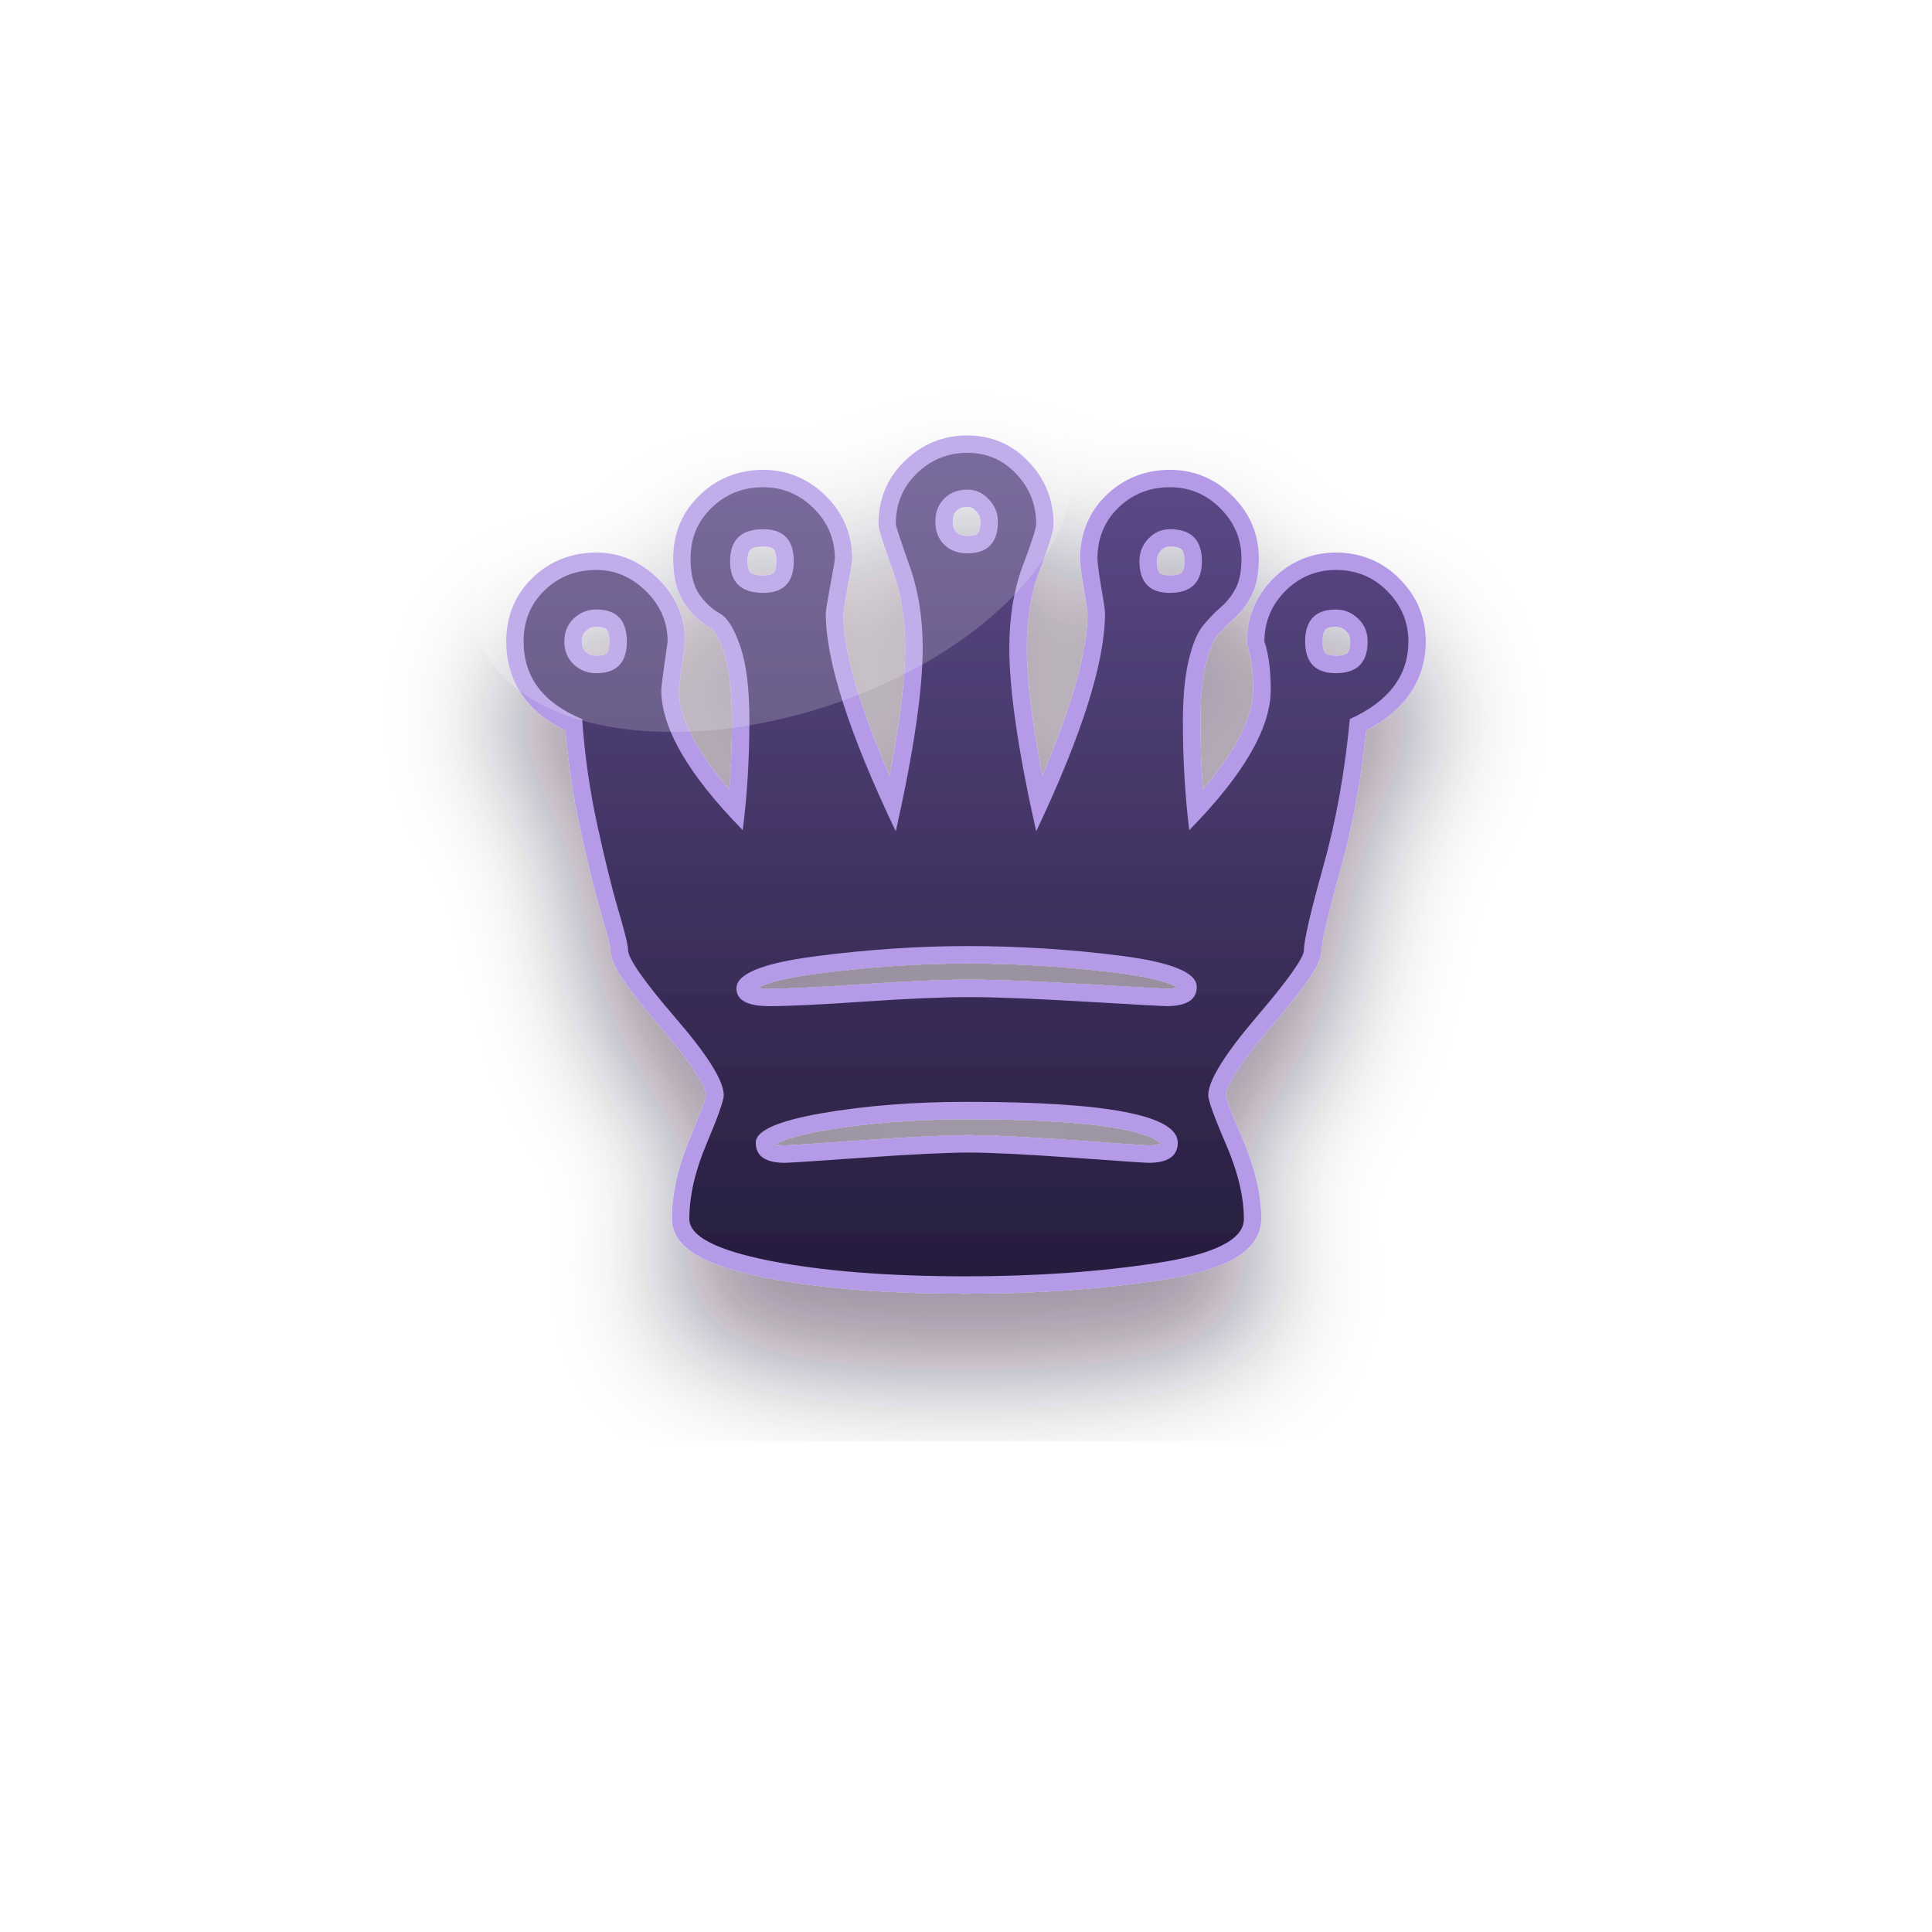
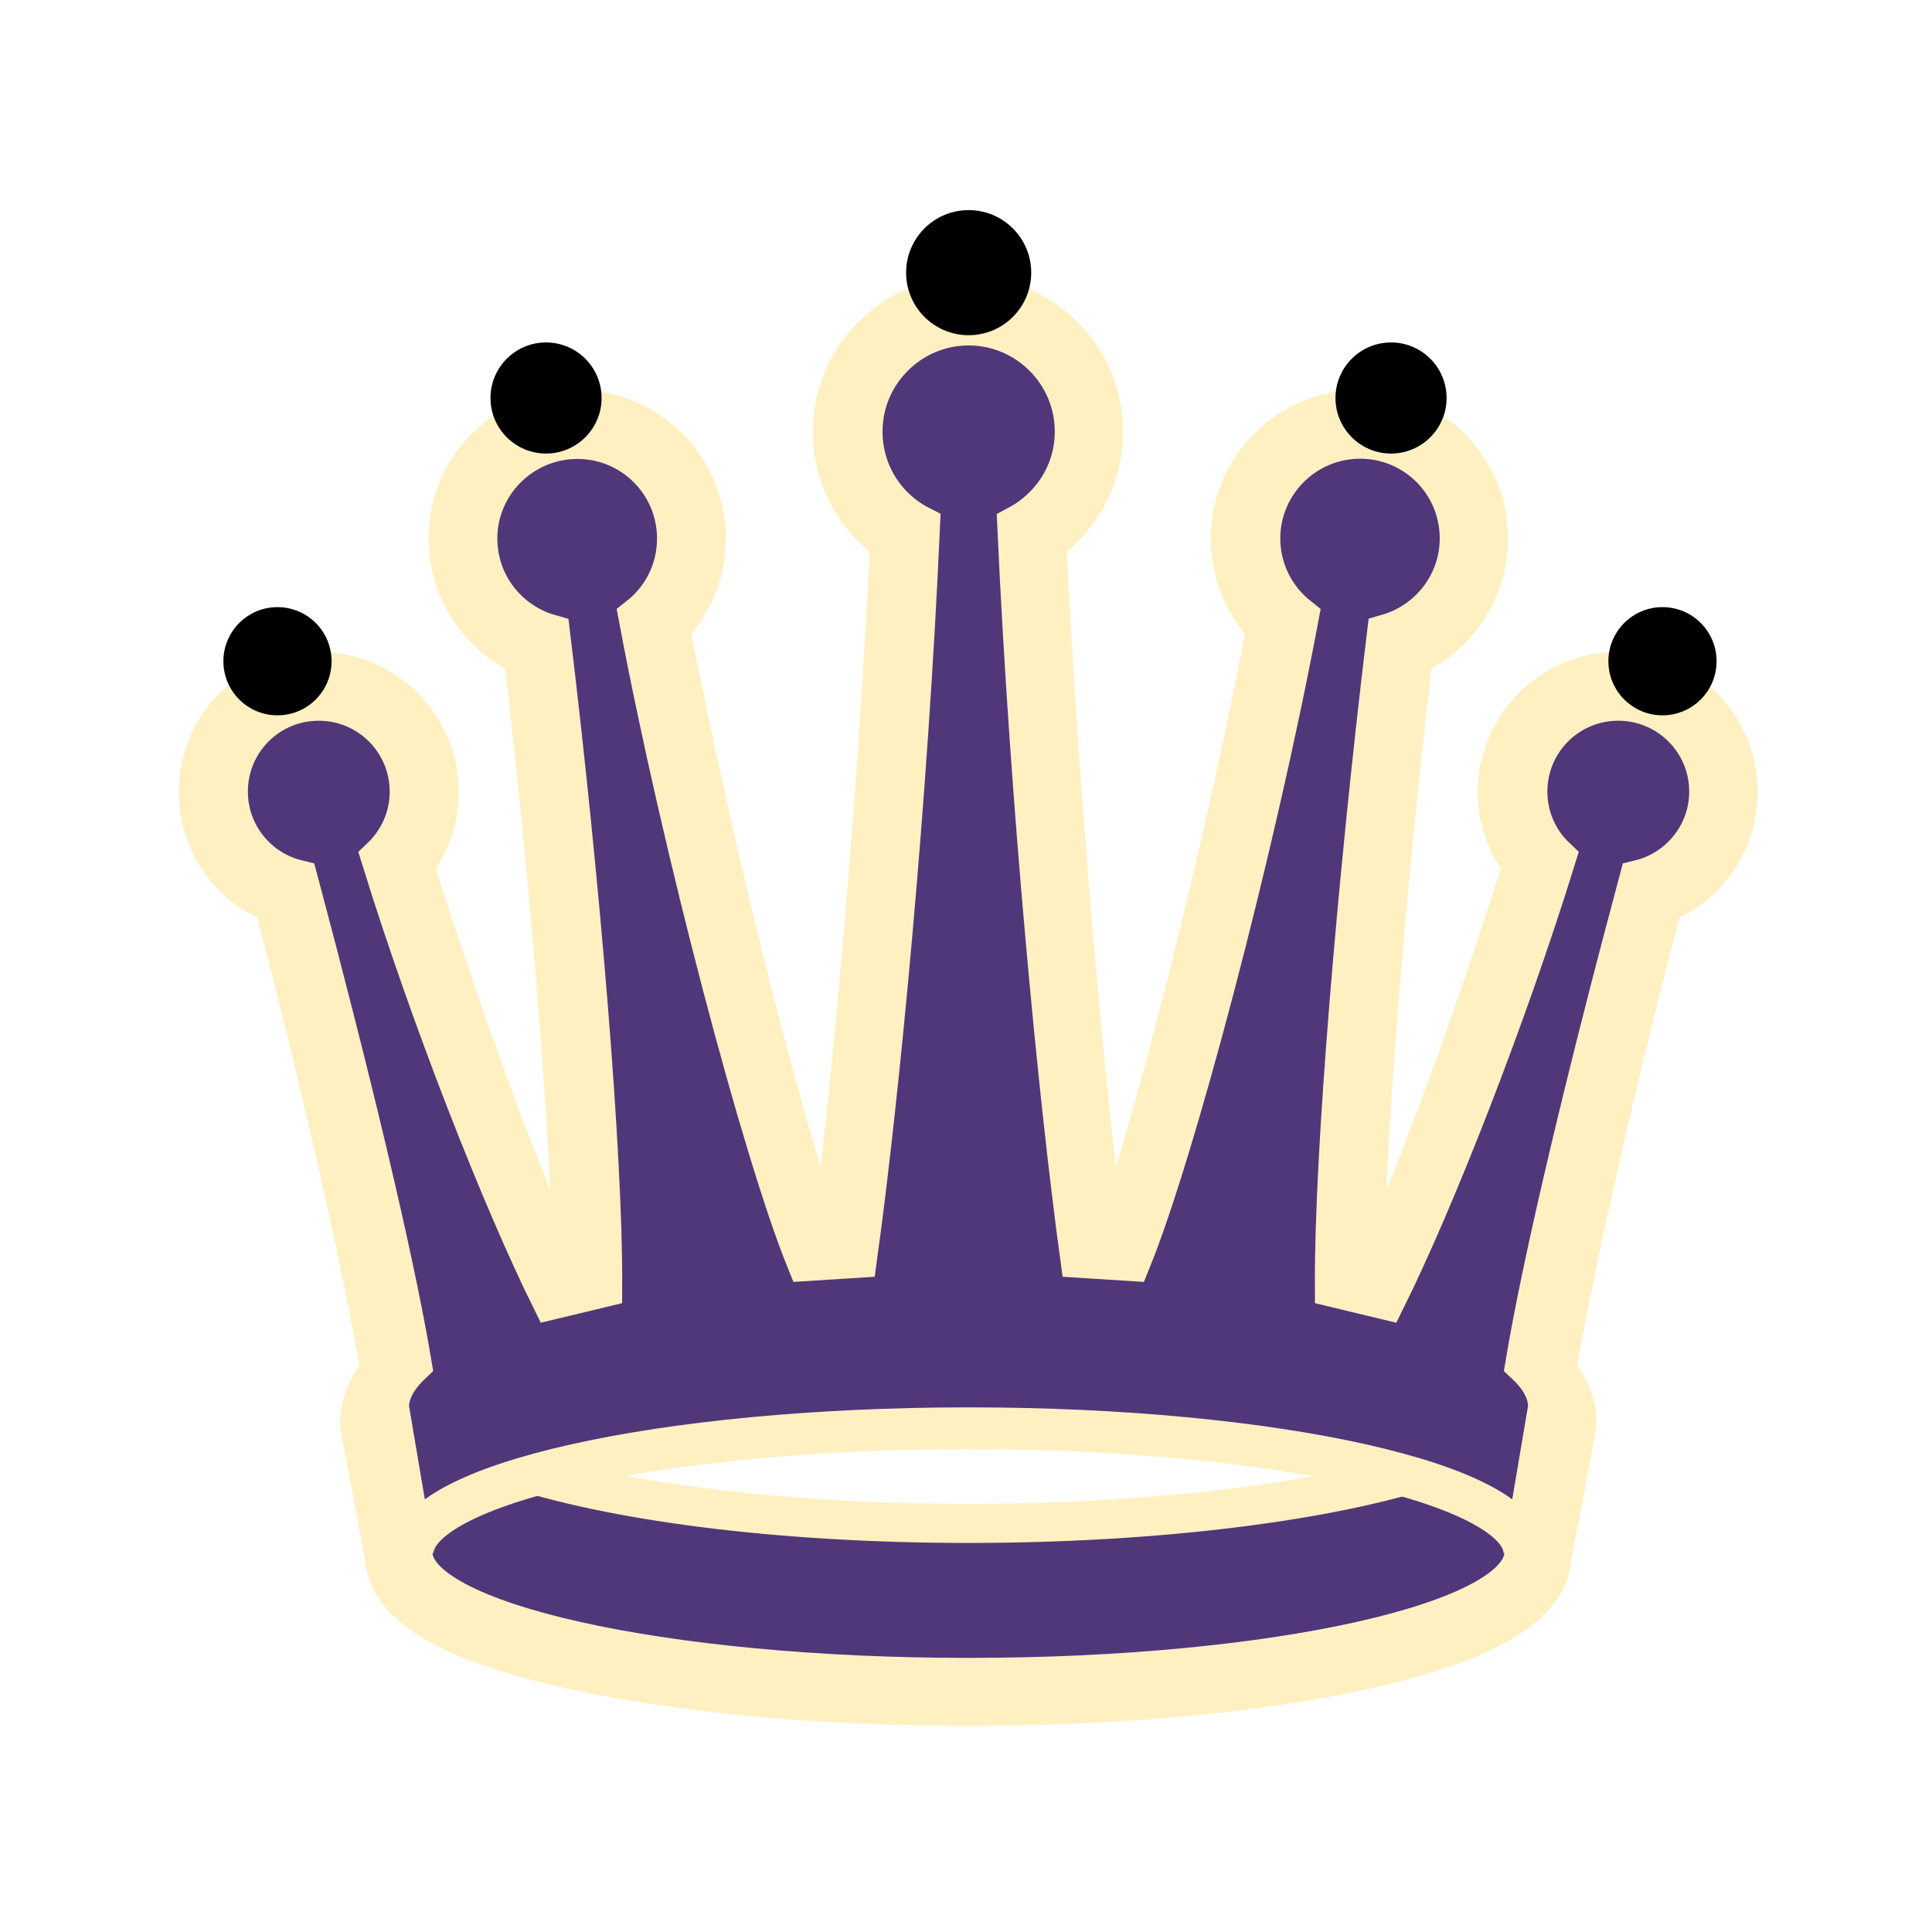
- <svg xmlns="http://www.w3.org/2000/svg" viewBox="0 0 100 100">
-   <defs>
-     <linearGradient id="g" x1="0" x2="0" y1="0" y2="1">
-       <stop offset="0%" stop-color="#5d4a89" />
-       <stop offset="100%" stop-color="#261d3d" />
-     </linearGradient>
-     <filter id="shadow" x="-20%" y="-20%" width="140%" height="140%">
-       <feDropShadow dx="0" dy="4" stdDeviation="3" flood-color="#140f22" flood-opacity="0.45" />
-     </filter>
-   </defs>
-   <circle cx="50" cy="50" r="46" fill="rgba(255,255,255,0.03)" />
-   <text x="50" y="66" text-anchor="middle" font-size="66" font-family="Georgia, 'Times New Roman', serif" fill="url(#g)" stroke="#b59be7" stroke-width="1.8" paint-order="stroke" filter="url(#shadow)">♛</text>
-   <ellipse cx="40" cy="28" rx="16" ry="9" fill="rgba(255,255,255,0.18)" transform="rotate(-18 40 28)" />
+ <svg xmlns="http://www.w3.org/2000/svg" version="1.1" id="Layer_1" x="0px" y="0px" width="800px" height="800px" viewBox="0 0 800 800" style="enable-background:new 0 0 800 800;" xml:space="preserve">
+   <g id="white_queen">
+     <path id="silhouette" style="fill:#503779;stroke:#fff0c2;stroke-width:20.52;stroke-miterlimit:10;" d="M401.1,704.4   c-62,0-120.5-5.5-164.8-15.4c-49.6-11.1-74.1-25.8-75-44.7l-10.2-54v-0.9c0-5.4,1.6-13.2,8.6-21.4c-8-46.5-25.9-125.2-44.6-195.5   c-18.4-6.9-30.8-24.5-30.8-44.6c0-26.4,21.4-47.7,47.7-47.7s47.7,21.4,47.7,47.7c0,11.1-3.7,21.5-10.6,29.9   c21.1,67.1,46.9,136.7,64.9,175.2l5.3-1.3c-0.5-55.3-9.1-164.3-20.6-261.6c-18.6-8-31-26.6-31-47.1c0-28.3,23-51.3,51.3-51.3   c28.3,0,51.3,23,51.3,51.3c0,13.8-5.4,26.7-15,36.3c17.9,93.5,47.7,211.6,65.3,258.9l5.4-0.3c8.6-66,19.4-184.5,24.6-294.5   c-14.9-10-23.8-26.6-23.8-44.6c0-29.8,24.2-54,54-54c29.8,0,54,24.2,54,54c0,18-8.9,34.6-23.5,44.6c5.2,110.1,16,228.5,24.6,294.5   l5.4,0.3c17.6-47.3,47.4-165.3,65.3-258.9c-9.6-9.6-15-22.5-15-36.3c0-28.3,23-51.3,51.3-51.3s51.3,23,51.3,51.3   c0,20.6-12.4,39.1-31,47.1c-11.6,97.3-20.2,206.3-20.6,261.6l5.3,1.3c18-38.4,43.8-108.1,64.9-175.2c-6.9-8.4-10.6-18.9-10.6-29.9   c0-26.4,21.4-47.7,47.7-47.7s47.7,21.4,47.7,47.7c0,20.1-12.4,37.7-30.8,44.6c-18.7,70.3-36.5,148.9-44.6,195.5   c5.7,6.7,8.6,13.8,8.6,21.3v0.9l-10.3,54.3c-1.2,18.9-25.7,33.5-75,44.6C521.7,698.9,463.2,704.4,401.1,704.4z M211.7,613.7   c1.4,3,13.7,12.4,54.6,20.3c36.5,7,84.2,11,134.6,11c50.3,0,98.2-3.9,134.6-11c40.9-8,53.4-17.3,54.6-20.3   c-1.4-3-13.7-12.4-54.6-20.3c-36.5-7-84.2-11-134.6-11c-50.3,0-98.2,3.9-134.6,11C225.5,601.3,213.2,610.7,211.7,613.7z" />
+     <path id="back" style="fill:#503779;stroke:#fff0c2;stroke-width:16.2;stroke-miterlimit:10;" d="M592.9,607.6   c-41.8,13.8-112.3,23.2-191.8,23.2c-80.4,0-148.9-9.5-190.6-23.5C197,610.8,171,628.4,171,643c0,28.5,103,51.6,230,51.6   c127,0,230-23.1,230-51.6C631.1,628.8,606.6,611.3,592.9,607.6z" />
+     <path id="front" style="fill:#503779;stroke:#fff0c2;stroke-width:17.28;stroke-miterlimit:10;" d="M401.1,591.4   c127.1,0,230.1,23.1,230.1,51.6l10.2-60.3c0-6.3-3.2-12.3-9.4-18.1c7.5-44.9,26.1-121.9,47-199.9c16.6-4,29.1-19,29.1-36.9   c0-21-17-38-38-38c-21.1,0-38,17-38,38c0,10.8,4.5,20.6,11.8,27.5c-20.8,67-50.1,141.4-70.4,182.4l-20.4-4.9   c-0.3-54.2,9.2-167.8,21.5-269.9c17.4-5,30.2-21,30.2-40c0-23-18.6-41.6-41.6-41.6S521.5,200,521.5,223c0,13.3,6.3,25.1,15.9,32.7   c-18,95.8-51.2,221.4-69.4,266.1l-20.4-1.3c-9.1-66.5-20.8-188.6-26-302.6c14.1-7.5,23.8-22.1,23.8-39.2   c0-24.4-19.9-44.3-44.3-44.3c-24.4,0-44.3,19.9-44.3,44.3c0,17.1,9.6,31.9,23.8,39.2c-5.1,114-16.8,236.1-26,302.6l-20.4,1.3   c-18.1-44.7-51.4-170.3-69.4-266.1c9.7-7.6,15.9-19.4,15.9-32.7c0-23-18.6-41.6-41.6-41.6S197.3,200,197.3,223   c0,19,12.7,35,30.2,40C239.8,365,249.3,478.5,249,532.8l-20.4,4.9c-20.3-41.1-49.7-115.5-70.4-182.4c7.2-6.9,11.8-16.6,11.8-27.5   c0-21-17-38-38-38c-21.1,0-38,17-38,38c0,17.9,12.4,32.9,29.1,36.9c20.8,78,39.5,155,47,199.9c-6,5.7-9.4,11.8-9.4,18.1l10.2,60.3   C170.9,614.5,274,591.4,401.1,591.4z" />
+     <g id="pearls_2_">
+       <circle cx="401.1" cy="112.9" r="25.9" />
+       <circle cx="226.1" cy="164.8" r="23" />
+       <circle cx="114.9" cy="273.8" r="22.4" />
+       <circle cx="576" cy="164.8" r="23" />
+       <circle cx="688.4" cy="273.8" r="22.4" />
+     </g>
+   </g>
</svg>
